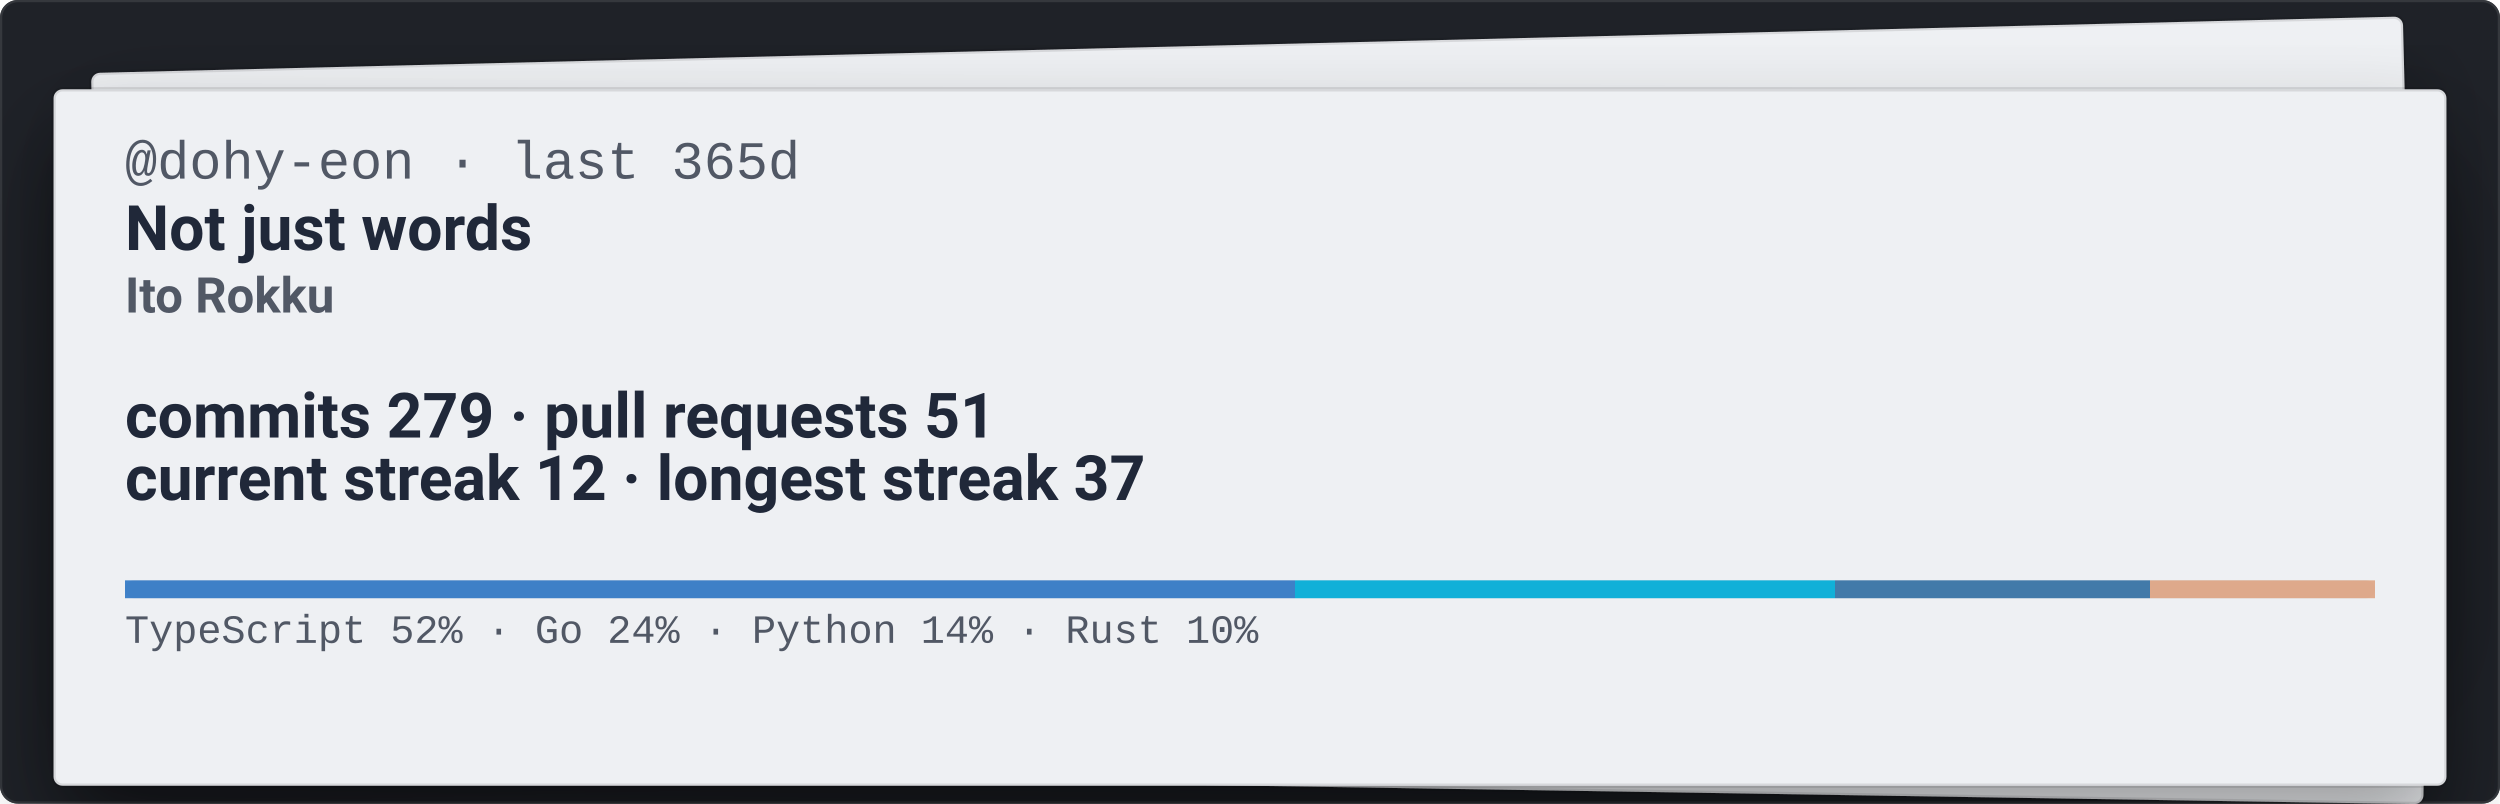
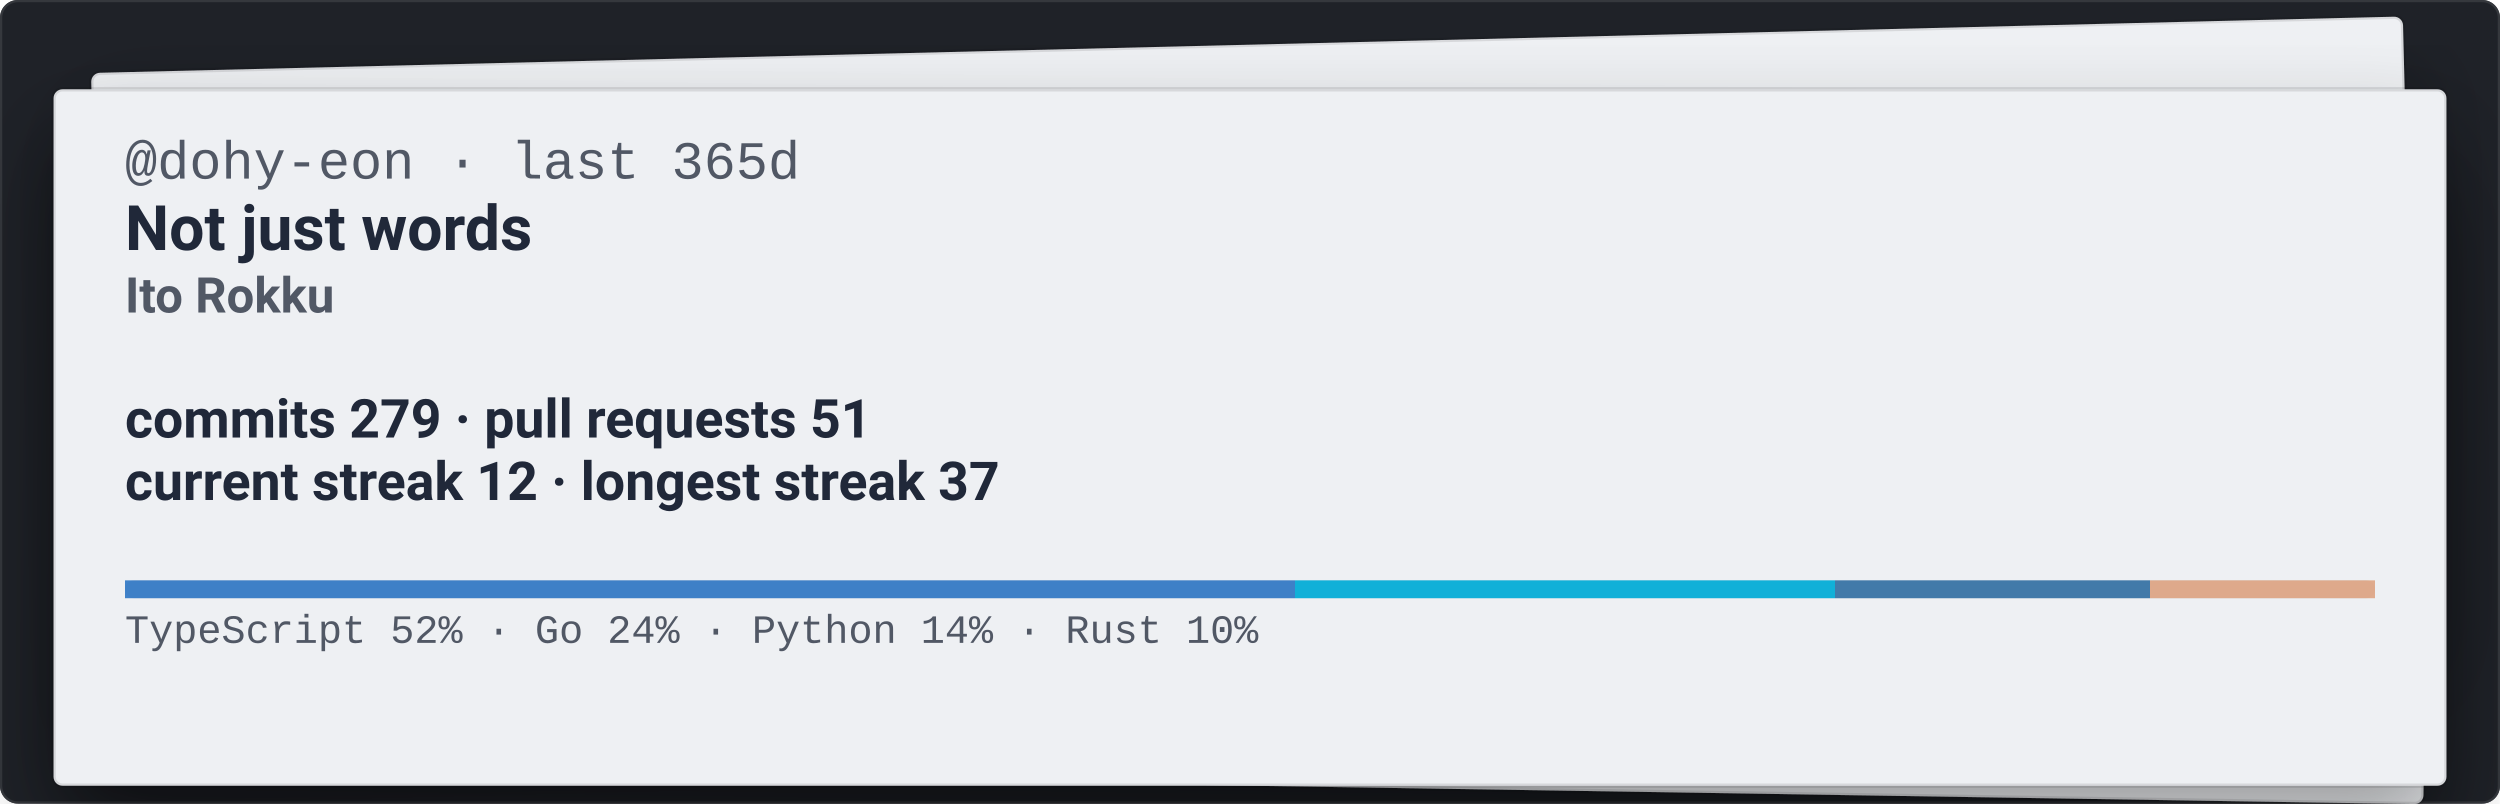
<svg xmlns="http://www.w3.org/2000/svg" width="560" height="180" viewBox="0 0 560 180" role="img" aria-label="GitHub stats">
  <defs>
    <filter id="paperShadow" x="-20%" y="-20%" width="140%" height="140%">
      <feDropShadow dx="0" dy="10" stdDeviation="10" flood-color="#000000" flood-opacity="0.35" />
    </filter>
  </defs>
  <style>
    
    .mono { font-family: GeistMono, ui-monospace, SFMono-Regular, Roboto Mono, Menlo, Monaco, "Liberation Mono", "DejaVu Sans Mono", "Courier New", monospace; }
    .sans { font-family: universalSans, ui-sans-serif, system-ui, -apple-system, "Segoe UI", Roboto, Helvetica, Arial, sans-serif; }
    .cap { letter-spacing: 1.4px; text-transform: uppercase; }
  
    .paper { filter: url(#paperShadow); }
    .paperText { font-family: ui-sans-serif, system-ui, -apple-system, Segoe UI, Roboto, Helvetica, Arial, sans-serif; }
    .paperMono { font-family: ui-monospace, SFMono-Regular, Menlo, Monaco, Consolas, Liberation Mono, Courier New, monospace; }
  </style>
  <g>
    <rect x="0" y="0" width="560" height="180" rx="4" ry="4" fill="#1f2228" stroke="rgba(255, 255, 255, 0.10)" stroke-width="1" />
  </g>
  <g>
    <rect x="0" y="0" width="560" height="180" rx="4" ry="4" fill="#1f2228" stroke="rgba(255, 255, 255, 0.10)" stroke-width="1" />
    <g class="paper" transform="translate(281 79) rotate(-1.4) translate(-281 -79)">
      <rect x="22" y="10" width="518" height="138" rx="2" ry="2" fill="#eef0f3" stroke="rgba(0,0,0,0.10)" stroke-width="1" />
    </g>
    <g class="paper" transform="translate(280 103) rotate(0.9) translate(-280 -103)">
      <rect x="16" y="30" width="528" height="146" rx="2" ry="2" fill="#eef0f3" stroke="rgba(0,0,0,0.10)" stroke-width="1" />
    </g>
    <g class="paper" transform="translate(280 98) rotate(0) translate(-280 -98)">
      <rect x="12" y="20" width="536" height="156" rx="2" ry="2" fill="#eef0f3" stroke="rgba(0,0,0,0.10)" stroke-width="1" />
    </g>
    <text x="28" y="40" class="paperMono" fill="rgba(15, 23, 42, 0.70)" font-size="12" font-weight="500">@dohy-eon · last 365d</text>
    <text x="28" y="56" class="paperText" fill="rgba(15, 23, 42, 0.92)" font-size="14" font-weight="650">Not just words</text>
    <text x="28" y="70" class="paperText" fill="rgba(15, 23, 42, 0.70)" font-size="11" font-weight="600">Ito Rokku</text>
-     <text x="28" y="98" class="paperText" fill="rgba(15, 23, 42, 0.92)" font-size="14" font-weight="600">commits 279 · pull requests 51</text>
-     <text x="28" y="112" class="paperText" fill="rgba(15, 23, 42, 0.92)" font-size="14" font-weight="600">current streak 12 · longest streak 37</text>
+     <text x="28" y="98" class="paperText" fill="rgba(15, 23, 42, 0.92)" font-size="12" font-weight="600">commits 279 · pull requests 51</text>
+     <text x="28" y="112" class="paperText" fill="rgba(15, 23, 42, 0.92)" font-size="12" font-weight="600">current streak 12 · longest streak 37</text>
    <rect x="28" y="130" width="504" height="4" rx="2" ry="2" fill="rgba(15, 23, 42, 0.10)" />
    <rect x="28" y="130" width="262.08" height="4" fill="#3178c6" opacity="0.92" />
    <rect x="290.08" y="130" width="120.96" height="4" fill="#00ADD8" opacity="0.92" />
    <rect x="411.04" y="130" width="70.56" height="4" fill="#3572A5" opacity="0.92" />
    <rect x="481.6" y="130" width="50.4" height="4" fill="#dea584" opacity="0.92" />
    <text x="28" y="144" class="paperMono" fill="rgba(15, 23, 42, 0.70)" font-size="9" font-weight="500">TypeScript 52% · Go 24% · Python 14% · Rust 10%</text>
  </g>
</svg>
